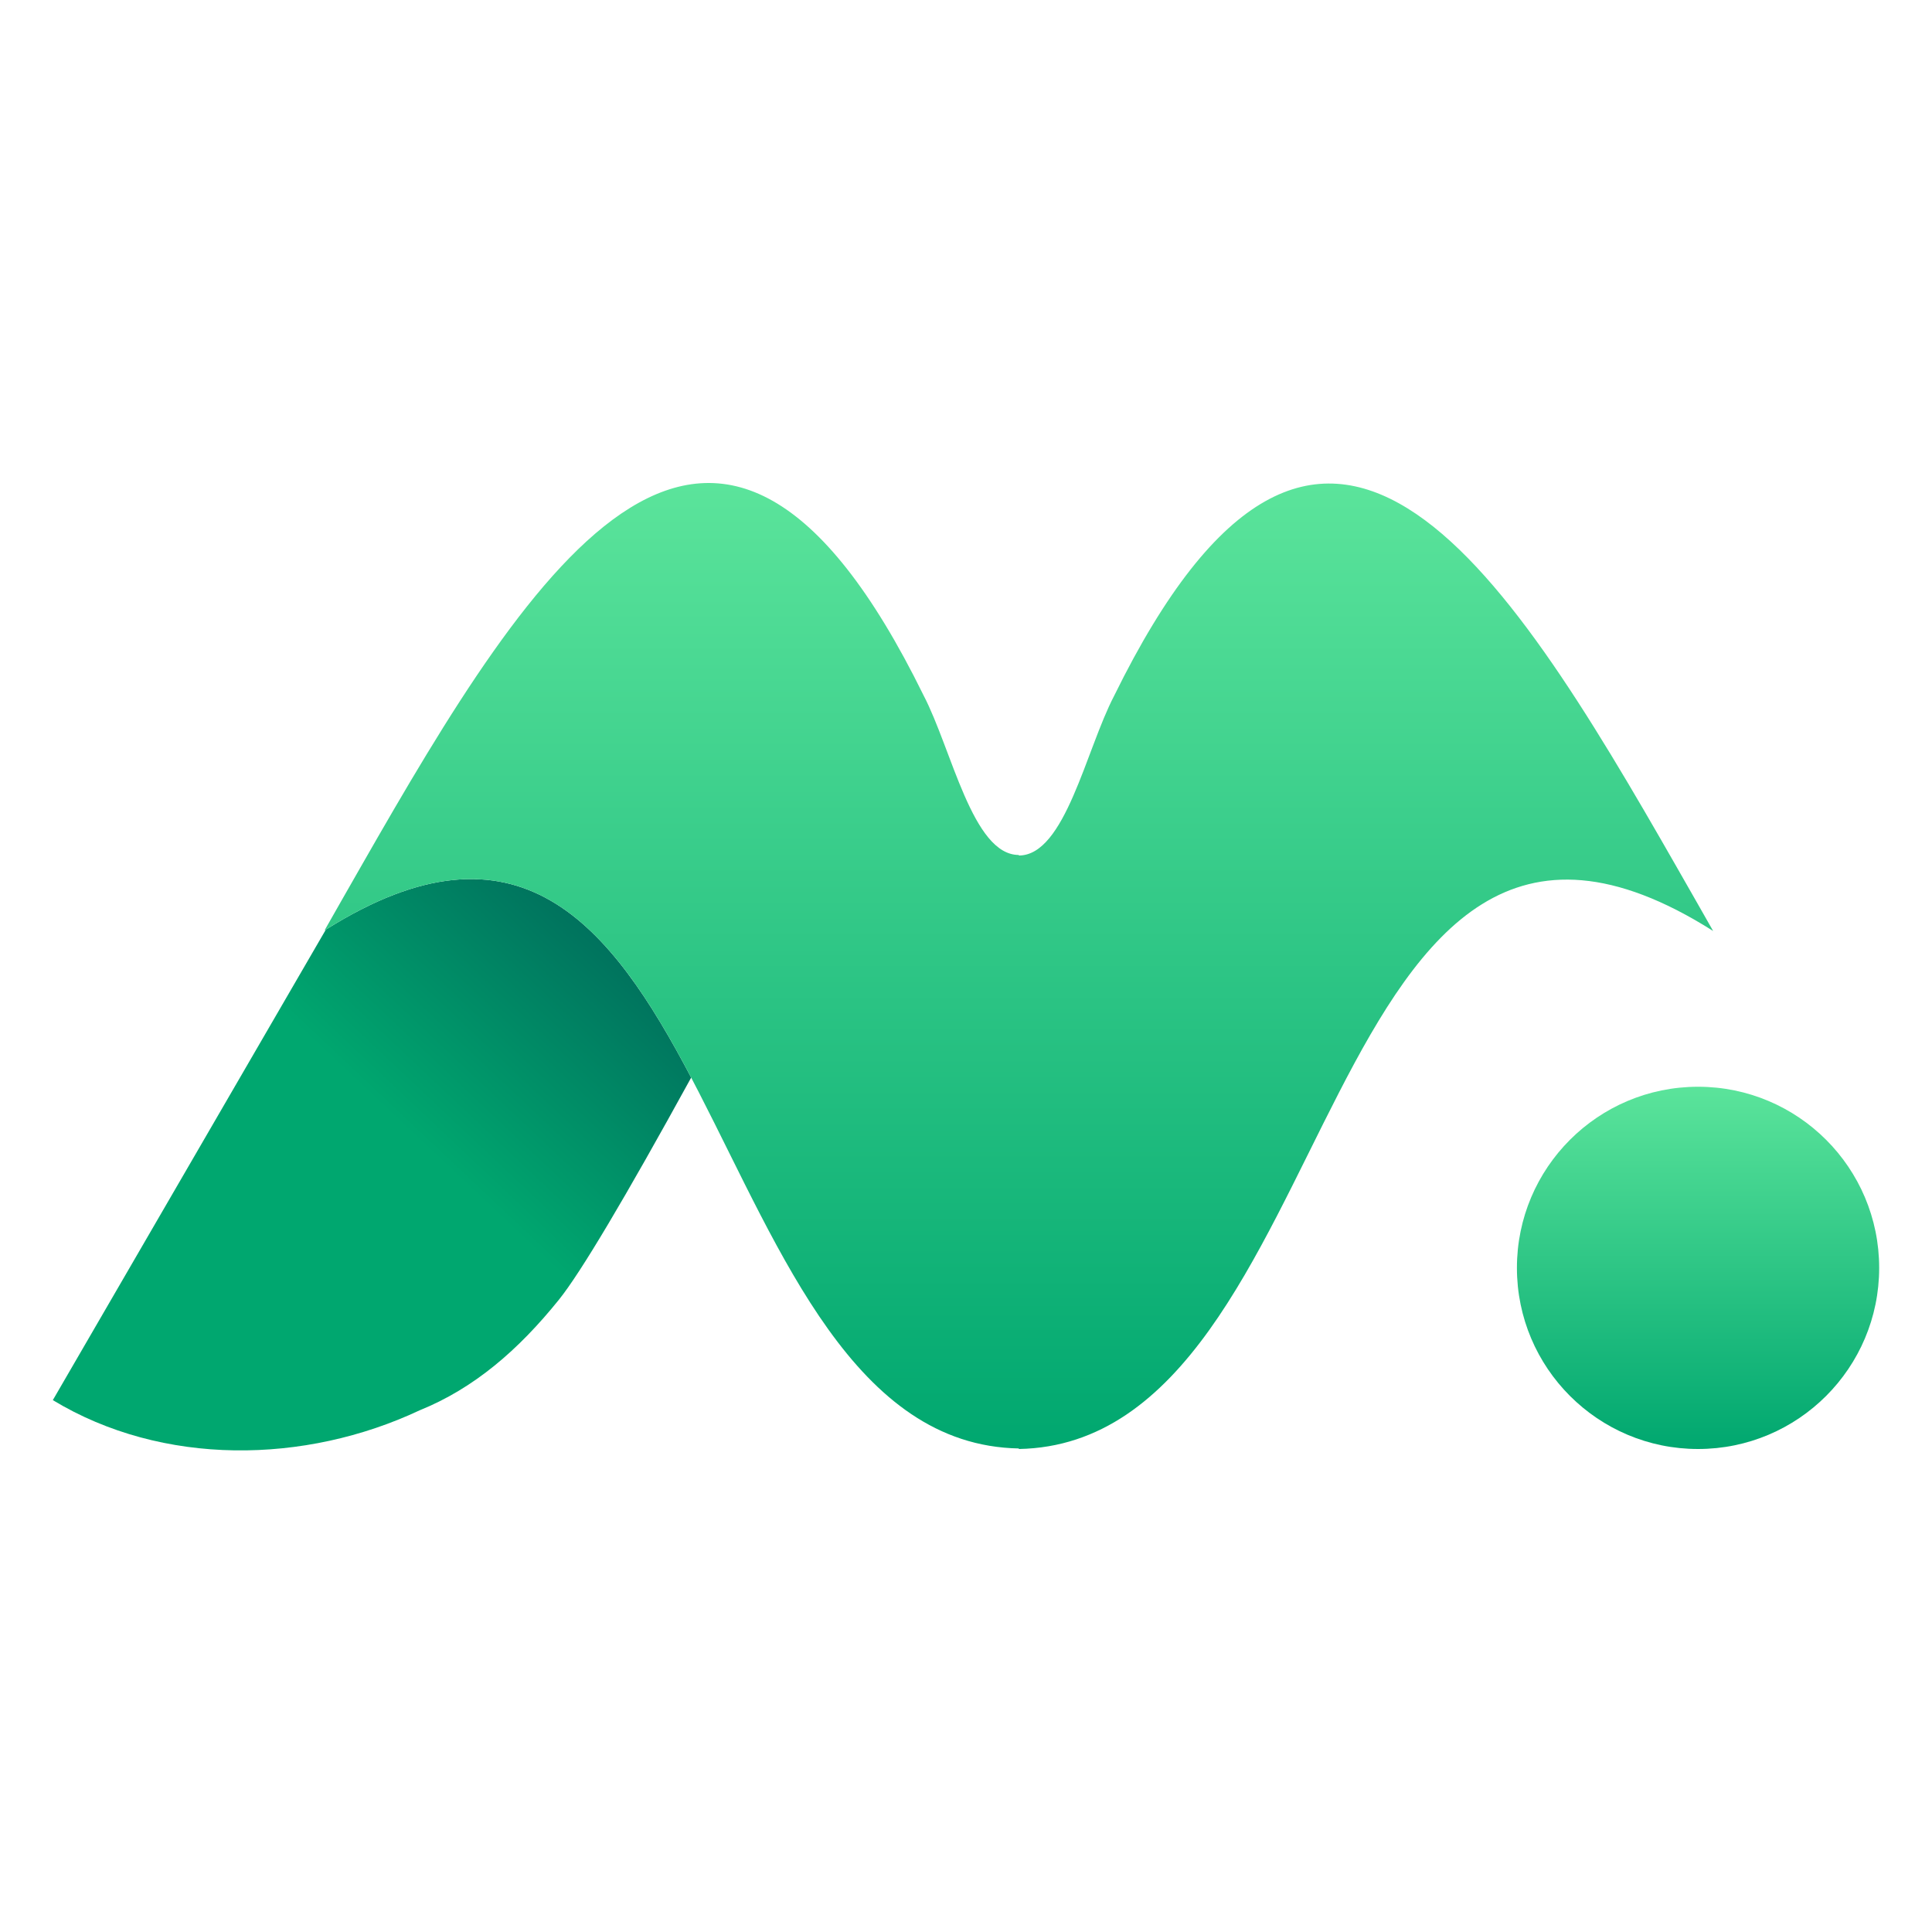
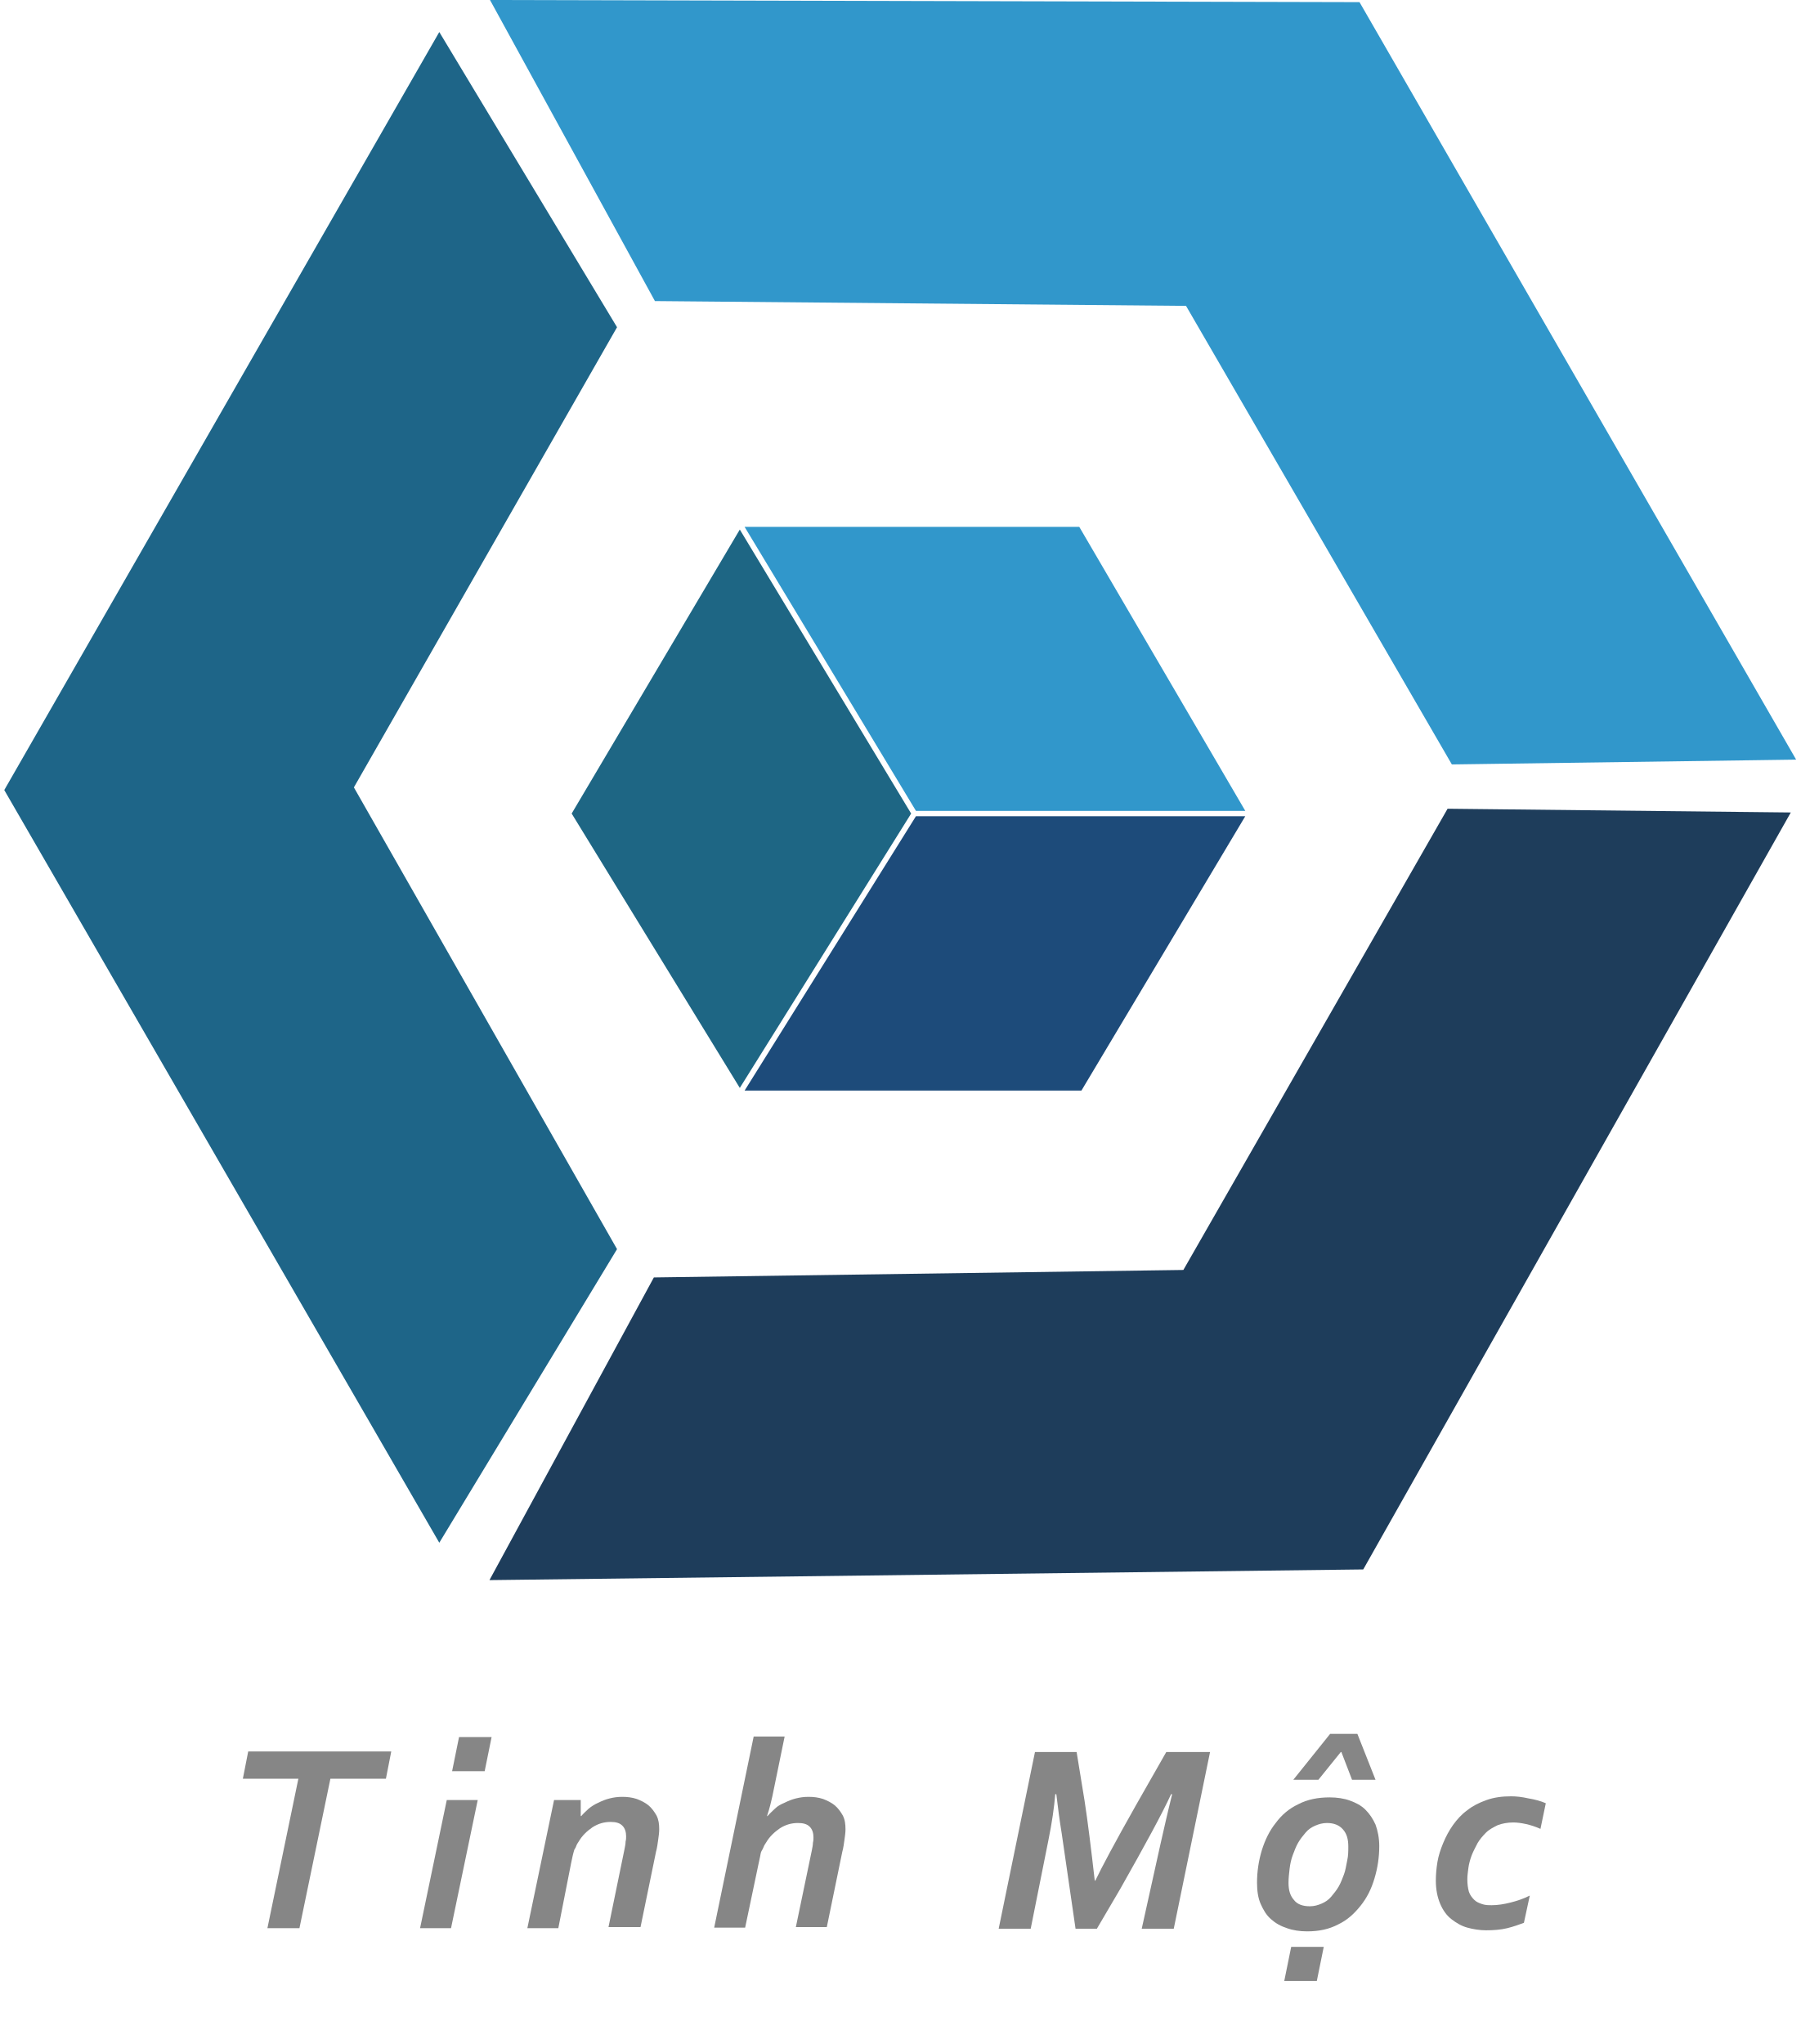
- <svg xmlns="http://www.w3.org/2000/svg" width="256" height="256" viewBox="0 0 256 256" fill="none">
-   <path d="M43.176 123.179C68.756 107.091 80.918 122.509 91.584 142.787C82.758 158.858 76.918 168.665 74.066 172.209C68.686 178.894 62.818 183.956 55.601 186.876C40.428 194.007 21.566 194.34 7 185.524L43.176 123.179Z" fill="url(#paint0_linear_4107_1209904)" />
-   <path fill-rule="evenodd" clip-rule="evenodd" d="M222.155 114.863C199.02 74.385 175.105 36.249 147.634 92.191C143.875 99.383 141.136 113.359 135 113.359V113.288C128.864 113.288 126.125 99.312 122.367 92.12C94.895 36.178 70.98 74.314 47.845 114.792C46.104 117.845 44.431 120.758 43 123.29C96.019 89.727 91.555 191.123 135 191.929V192C178.446 191.194 173.981 89.798 227 123.36C225.57 120.829 223.897 117.916 222.155 114.863" fill="url(#paint1_linear_4107_1209904)" />
-   <path fill-rule="evenodd" clip-rule="evenodd" d="M225 192C238.254 192 249 181.254 249 168C249 154.746 238.254 144 225 144C211.746 144 201 154.746 201 168C201 181.254 211.746 192 225 192" fill="url(#paint2_linear_4107_1209904)" />
-   <defs>
-     <linearGradient id="paint0_linear_4107_1209904" x1="76" y1="83.895" x2="32.761" y2="129.812" gradientUnits="userSpaceOnUse">
-       <stop stop-color="#004B50" />
-       <stop offset="1" stop-color="#00A76F" />
-     </linearGradient>
-     <linearGradient id="paint1_linear_4107_1209904" x1="43" y1="64" x2="43" y2="192" gradientUnits="userSpaceOnUse">
-       <stop stop-color="#5BE49B" />
-       <stop offset="1" stop-color="#00A76F" />
-     </linearGradient>
-     <linearGradient id="paint2_linear_4107_1209904" x1="201" y1="144" x2="201" y2="192" gradientUnits="userSpaceOnUse">
-       <stop stop-color="#5BE49B" />
-       <stop offset="1" stop-color="#00A76F" />
-     </linearGradient>
-   </defs>
+ <svg xmlns="http://www.w3.org/2000/svg" version="1.1" id="Layer_1" x="0px" y="0px" viewBox="0 0 337.4 382.9" style="enable-background:new 0 0 337.4 382.9;" xml:space="preserve">
+   <style type="text/css">
+ 	.st0{fill:#1E6588;}
+ 	.st1{fill:#3197CB;}
+ 	.st2{fill:#1E3D5B;}
+ 	.st3{fill:#1D4B7A;}
+ 	.st4{fill:#1E6684;}
+ 	.st5{fill:#868686;}
+ </style>
+   <g>
+     <polygon class="st0" points="82.3,6 0.8,148 82.3,289 115.6,234 66.3,147.5 115.6,61.3  " />
+     <polygon class="st1" points="336.5,142.3 254.7,0.4 91.8,0 122.7,56.4 222.2,57.3 272,143.2  " />
+     <polygon class="st2" points="91.7,296 255.4,294 335.5,152.2 271.2,151.5 221.7,237.9 122.5,239.3  " />
+     <polygon class="st3" points="139.5,204.3 202.6,204.3 233.3,152.9 171.6,152.9  " />
+     <polygon class="st4" points="107.1,152.4 138.6,203.8 170.7,152.4 138.6,99.2  " />
+     <polygon class="st1" points="171.6,151.9 233.3,151.9 202.2,98.7 139.5,98.7  " />
+   </g>
+   <g>
+     <path class="st5" d="M56.1,361.2h-6l5.8-28H45.5l1-5.1h26.8l-1,5.1H61.9L56.1,361.2z" />
+     <path class="st5" d="M78.7,361.2l5-24h5.8l-5,24H78.7z M84.7,331.8l1.3-6.4h6.1l-1.3,6.4H84.7z" />
+     <path class="st5" d="M104.6,361.2h-5.8l5-24h5v3h0.1c0.4-0.5,0.9-0.9,1.4-1.4c0.5-0.4,1.1-0.8,1.8-1.1c0.6-0.3,1.3-0.6,2.1-0.8   c0.8-0.2,1.5-0.3,2.4-0.3s1.8,0.1,2.7,0.4c0.8,0.3,1.6,0.7,2.2,1.2s1.1,1.2,1.5,1.9c0.4,0.8,0.5,1.6,0.5,2.6c0,0.6-0.1,1.3-0.2,2   s-0.2,1.5-0.4,2.2L120,361h-6l3-14.6c0.1-0.5,0.2-1,0.2-1.4c0.1-0.4,0.1-0.7,0.1-1c0-0.8-0.2-1.5-0.7-2s-1.2-0.7-2.2-0.7   c-1.2,0-2.3,0.3-3.4,1c-1,0.7-1.9,1.5-2.6,2.7c-0.1,0.2-0.3,0.4-0.4,0.7s-0.2,0.5-0.4,0.8c-0.1,0.3-0.2,0.7-0.3,1.1   c-0.1,0.4-0.2,0.9-0.3,1.4L104.6,361.2z" />
+     <path class="st5" d="M152.1,346.6c0.1-0.5,0.2-1,0.2-1.4c0.1-0.4,0.1-0.7,0.1-1c0-0.8-0.2-1.5-0.7-2s-1.2-0.7-2.2-0.7   c-1.2,0-2.3,0.3-3.4,1c-1,0.7-1.9,1.5-2.6,2.7c-0.1,0.2-0.3,0.4-0.4,0.7c-0.1,0.2-0.2,0.5-0.4,0.8s-0.2,0.7-0.3,1.1   s-0.2,0.9-0.3,1.4l-2.5,11.9h-5.8l7.4-35.8h5.8l-2.3,11.2c-0.2,0.9-0.5,2.2-1,3.7h0.1c0.4-0.5,0.9-0.9,1.4-1.4s1.1-0.8,1.8-1.1   c0.6-0.3,1.3-0.6,2.1-0.8c0.8-0.2,1.5-0.3,2.4-0.3s1.8,0.1,2.7,0.4c0.8,0.3,1.6,0.7,2.2,1.2c0.6,0.5,1.1,1.2,1.5,1.9   c0.4,0.8,0.5,1.6,0.5,2.6c0,0.6-0.1,1.3-0.2,2c-0.1,0.7-0.2,1.5-0.4,2.2l-2.9,14.1h-5.8L152.1,346.6z" />
+     <path class="st5" d="M205.2,352.3c1.2-2.5,3.7-7.2,7.6-14.1l5.7-10h8.2l-6.8,33.1h-6l3.5-15.8c0.6-2.6,1.3-5.8,2.2-9.4h-0.2   c-1.6,3.5-4.8,9.4-9.5,17.7l-4.4,7.5h-4l-2.6-17.9c-0.4-2.4-0.7-4.8-1-7.3h-0.2c-0.2,2.4-0.6,5.3-1.3,8.7l-3.3,16.5h-6l6.8-33.1   h7.8l1.5,9.2c0.6,3.9,1.2,8.8,1.9,14.9L205.2,352.3L205.2,352.3z" />
+     <path class="st5" d="M249.1,336.7c1.4,0,2.7,0.2,3.8,0.6s2.1,0.9,2.9,1.7c0.8,0.8,1.4,1.7,1.9,2.8c0.4,1.1,0.7,2.5,0.7,4   c0,2.1-0.3,4.1-0.9,6.1s-1.4,3.6-2.6,5.1s-2.5,2.7-4.2,3.5c-1.7,0.9-3.6,1.3-5.8,1.3c-1.4,0-2.7-0.2-3.8-0.6   c-1.2-0.4-2.1-0.9-3-1.7s-1.4-1.7-1.9-2.8s-0.7-2.5-0.7-4c0-2.1,0.3-4.1,0.9-6.1c0.6-1.9,1.4-3.6,2.6-5.1c1.1-1.5,2.5-2.7,4.2-3.5   C244.9,337.1,246.9,336.7,249.1,336.7z M240.6,371.1l1.3-6.4h6.1l-1.3,6.4H240.6z M248.6,341.5c-0.8,0-1.5,0.2-2.2,0.5   s-1.3,0.7-1.8,1.3c-0.5,0.6-1,1.2-1.4,1.9c-0.4,0.7-0.7,1.5-1,2.3s-0.5,1.7-0.6,2.6s-0.2,1.7-0.2,2.6c0,1.4,0.3,2.4,1,3.2   c0.6,0.8,1.6,1.2,3,1.2c0.8,0,1.5-0.2,2.2-0.5s1.3-0.7,1.8-1.3c0.5-0.6,1-1.2,1.4-1.9s0.7-1.5,1-2.3s0.4-1.7,0.6-2.6   s0.2-1.7,0.2-2.6c0-1.4-0.3-2.4-1-3.2C250.9,341.9,249.9,341.5,248.6,341.5z M249.2,324.8h5.1l3.4,8.6h-4.4l-2-5.2h-0.1l-4.2,5.2   h-4.7L249.2,324.8z" />
+     <path class="st5" d="M288.6,342.6c-0.9-0.4-1.8-0.7-2.7-0.9c-0.9-0.2-1.7-0.3-2.4-0.3c-1.1,0-2.1,0.2-2.9,0.5   c-0.8,0.4-1.6,0.8-2.2,1.4s-1.2,1.3-1.6,2c-0.4,0.8-0.8,1.5-1.1,2.3c-0.3,0.8-0.5,1.6-0.6,2.3c-0.1,0.8-0.2,1.5-0.2,2.1   c0,0.9,0.1,1.7,0.3,2.4c0.2,0.6,0.6,1.1,1,1.5s0.9,0.6,1.5,0.8c0.6,0.2,1.2,0.2,1.8,0.2c1.1,0,2.3-0.2,3.5-0.5s2.4-0.7,3.6-1.3   l-1.1,5.1c-0.8,0.3-1.9,0.7-3.1,1s-2.6,0.4-4,0.4c-1.2,0-2.4-0.2-3.5-0.5s-2.1-0.9-3-1.6s-1.6-1.7-2.1-2.9   c-0.5-1.2-0.8-2.6-0.8-4.3c0-1.1,0.1-2.3,0.3-3.5c0.2-1.2,0.6-2.4,1.1-3.6s1.1-2.3,1.8-3.3c0.8-1.1,1.6-2,2.7-2.8   c1-0.8,2.2-1.4,3.6-1.9s2.9-0.7,4.6-0.7c0.9,0,2,0.1,3.3,0.4c1.2,0.2,2.3,0.5,3.2,0.9L288.6,342.6z" />
+   </g>
</svg>
